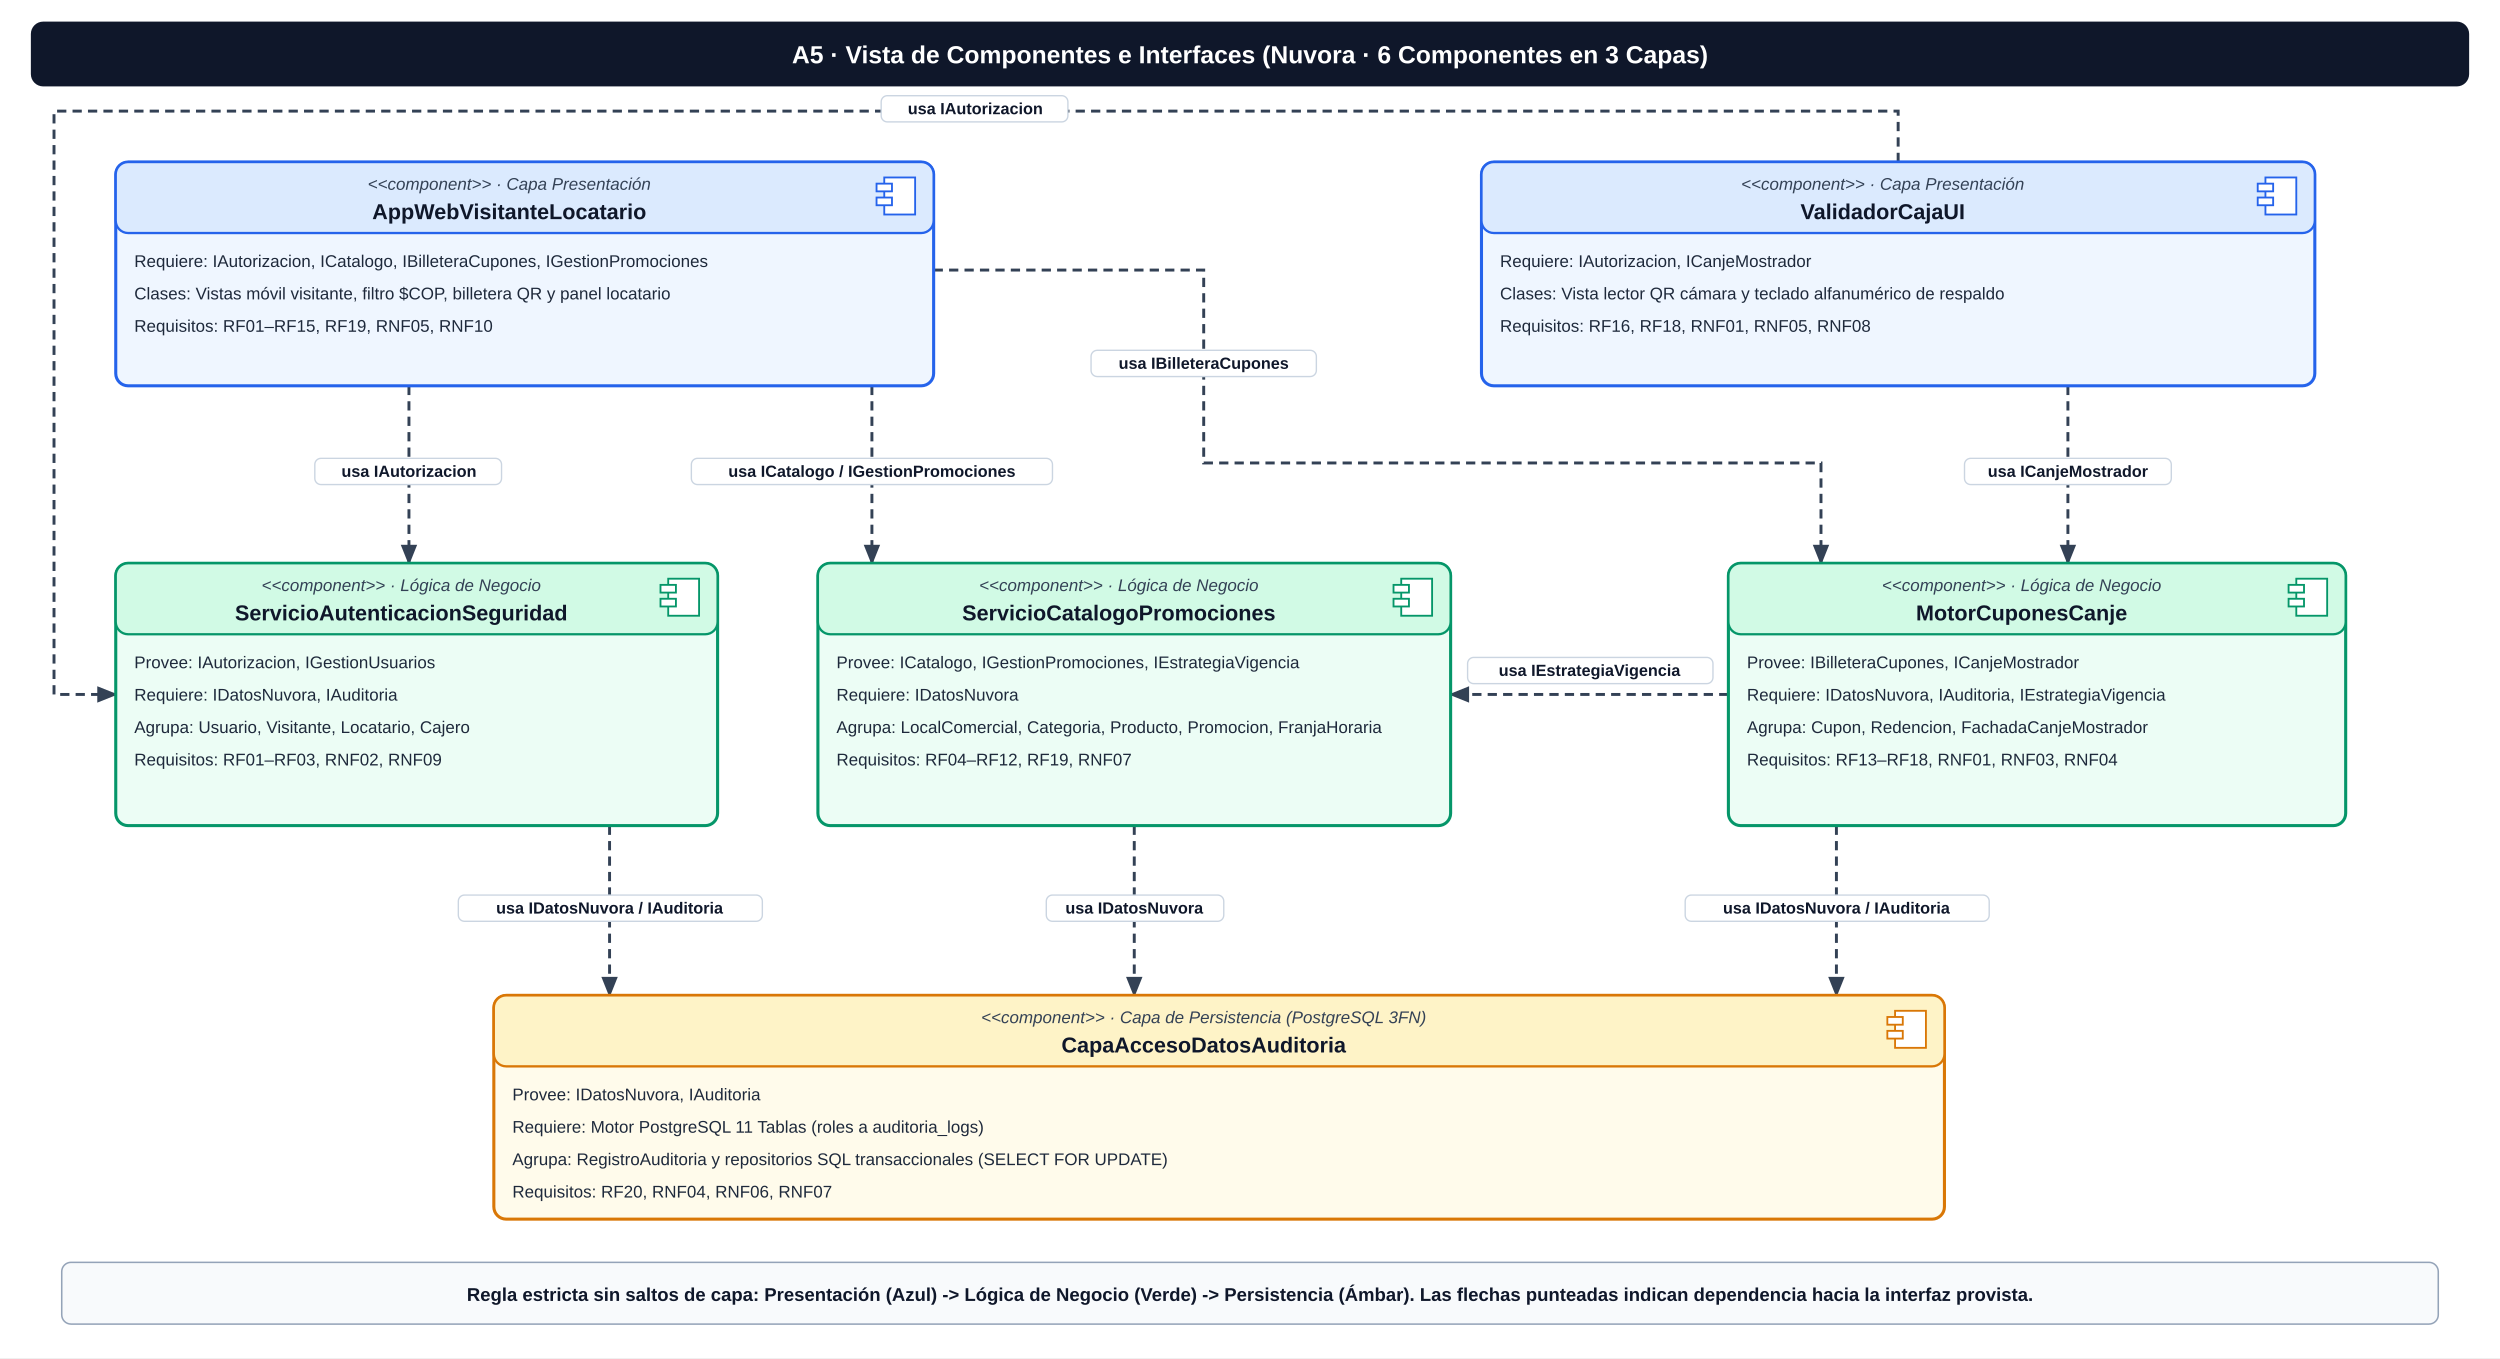
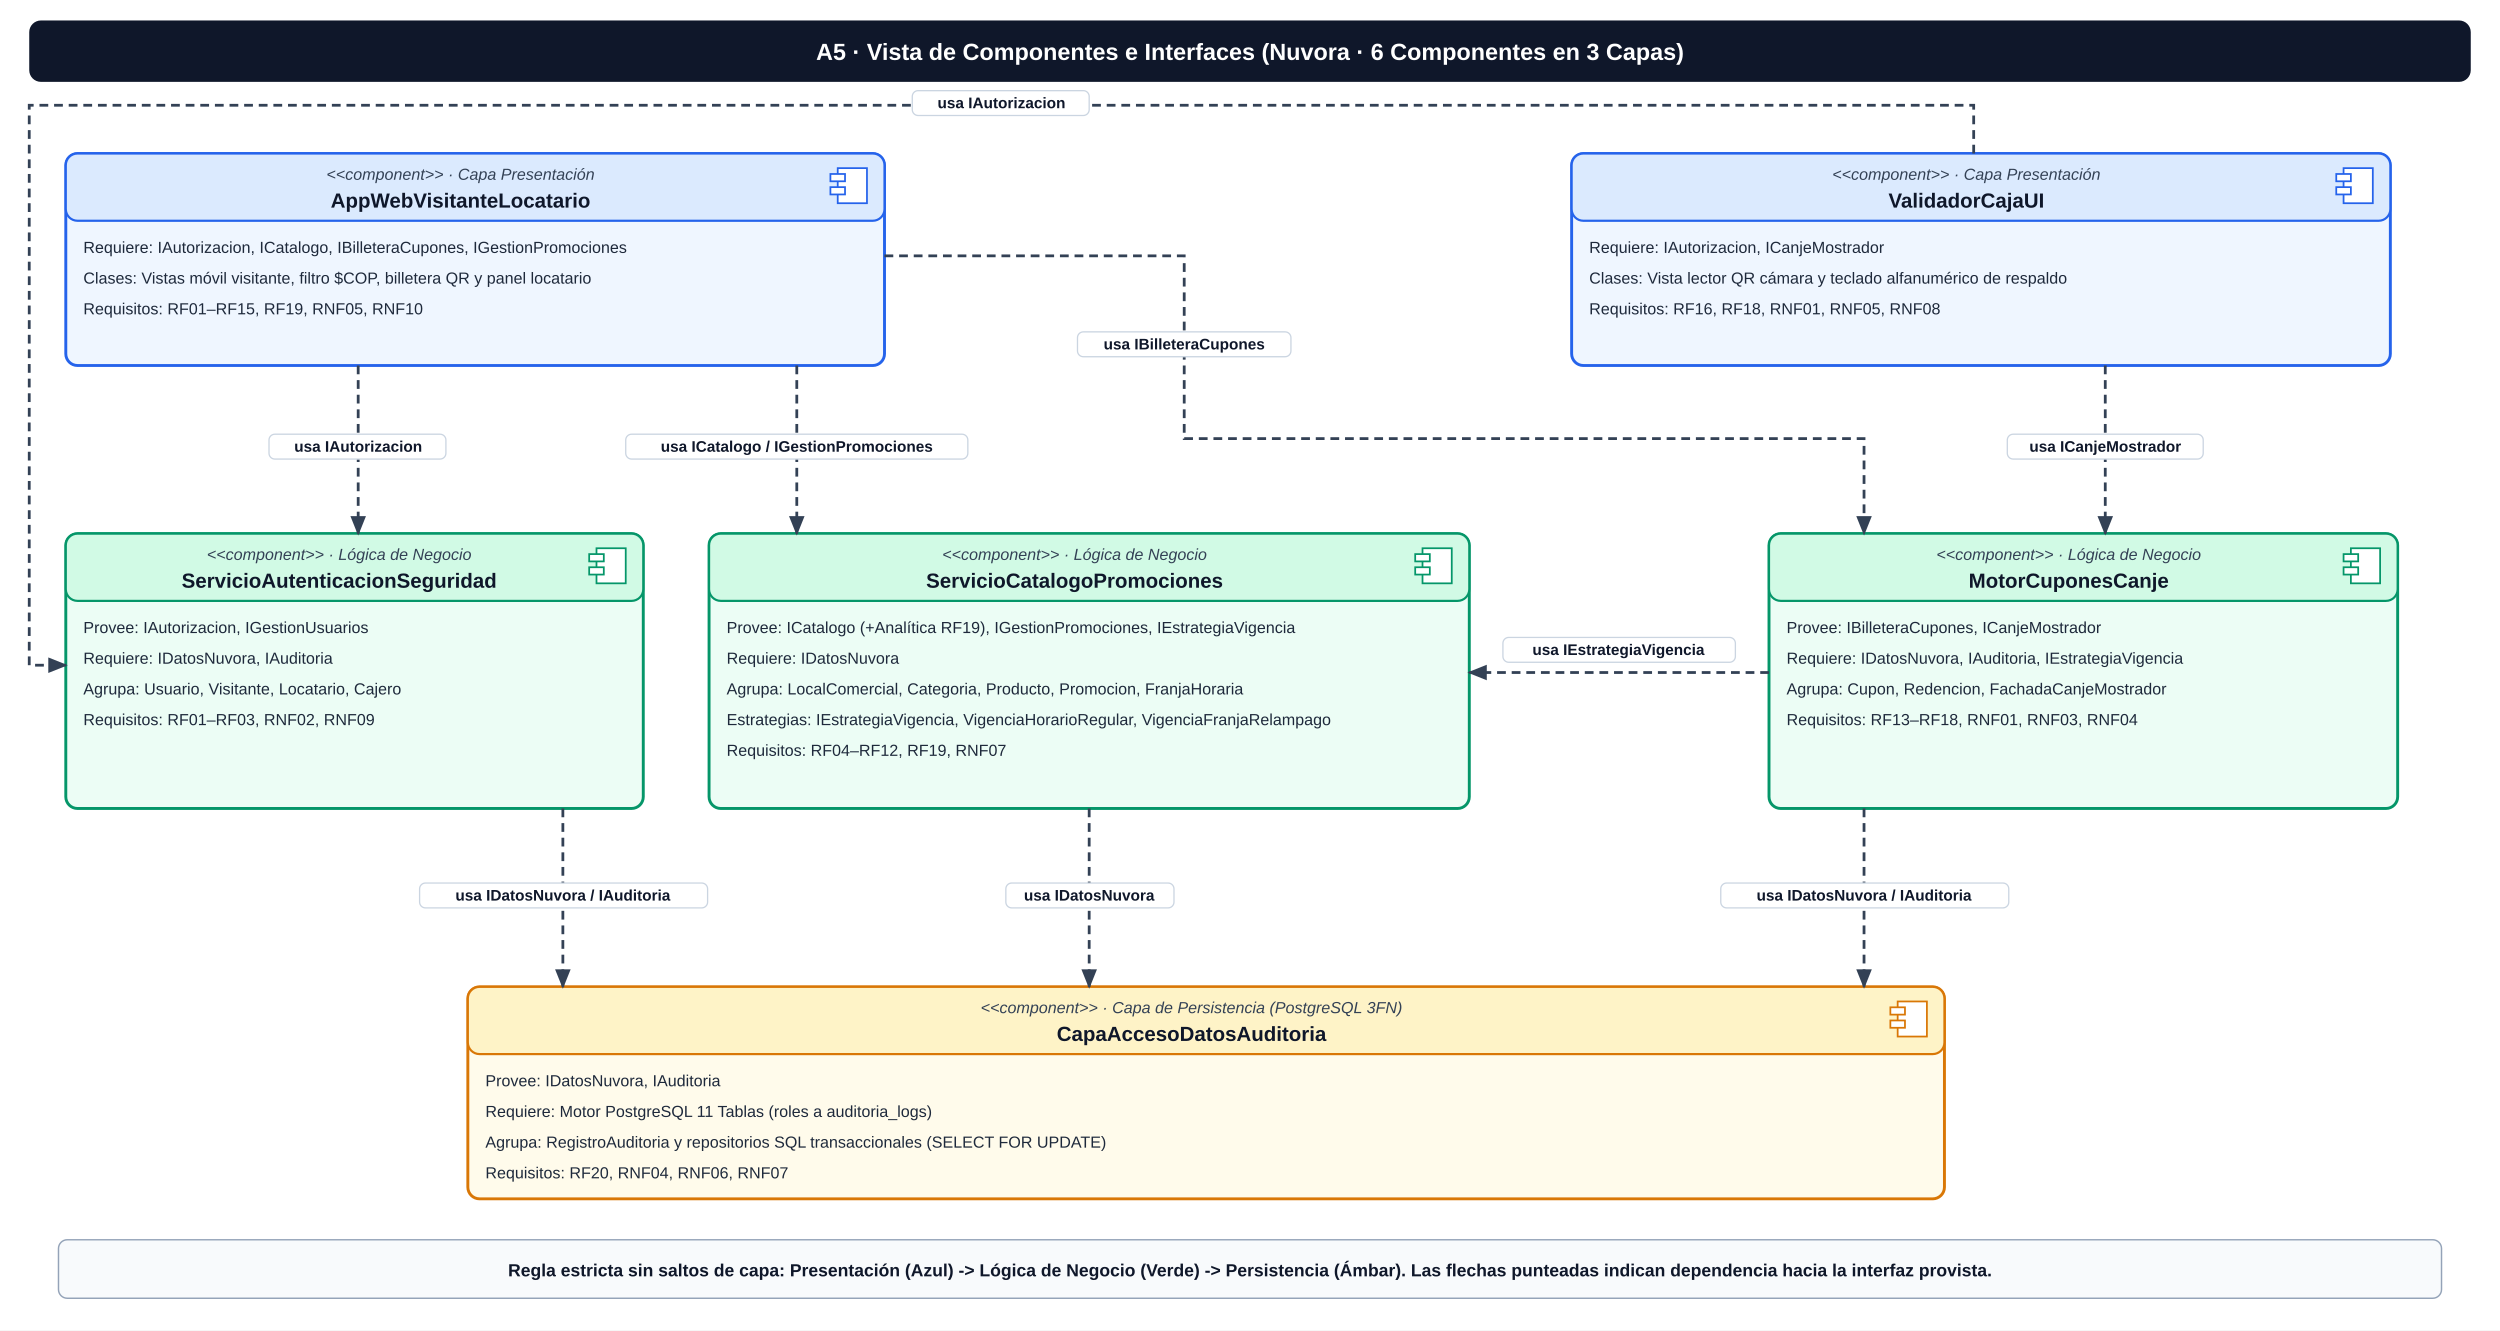
- <svg xmlns="http://www.w3.org/2000/svg" width="1620" height="880" viewBox="0 0 1620 880">
+ <svg xmlns="http://www.w3.org/2000/svg" width="1710" height="910" viewBox="0 0 1710 910">
  <defs>
    <marker id="arr_dep" viewBox="0 0 10 10" refX="9" refY="5" markerWidth="7" markerHeight="7" orient="auto">
      <path d="M 0 1 L 10 5 L 0 9 z" fill="#334155" />
    </marker>
  </defs>
-   <rect width="1620" height="880" fill="#FFFFFF" />
-   <rect x="20" y="14" width="1580" height="42" rx="8" fill="#0F172A" />
-   <text x="810" y="41" text-anchor="middle" font-family="Segoe UI, Arial, sans-serif" font-size="16" font-weight="700" fill="#FFFFFF">A5 · Vista de Componentes e Interfaces (Nuvora · 6 Componentes en 3 Capas)</text>
-   <path d="M 265 250 L 265 365" fill="none" stroke="#334155" stroke-width="1.9" stroke-dasharray="6,4" marker-end="url(#arr_dep)" />
-   <rect x="204" y="297" width="121" height="17" rx="4" fill="#FFFFFF" stroke="#CBD5E1" stroke-width="0.9" />
-   <text x="265" y="309" text-anchor="middle" font-family="Segoe UI, Arial, sans-serif" font-size="10.5" font-weight="600" fill="#0F172A">usa IAutorizacion</text>
-   <path d="M 565 250 L 565 365" fill="none" stroke="#334155" stroke-width="1.9" stroke-dasharray="6,4" marker-end="url(#arr_dep)" />
-   <rect x="448" y="297" width="234" height="17" rx="4" fill="#FFFFFF" stroke="#CBD5E1" stroke-width="0.9" />
-   <text x="565" y="309" text-anchor="middle" font-family="Segoe UI, Arial, sans-serif" font-size="10.5" font-weight="600" fill="#0F172A">usa ICatalogo / IGestionPromociones</text>
-   <path d="M 605 175 L 780 175 L 780 300 L 1180 300 L 1180 365" fill="none" stroke="#334155" stroke-width="1.9" stroke-dasharray="6,4" marker-end="url(#arr_dep)" />
-   <rect x="707" y="227" width="146" height="17" rx="4" fill="#FFFFFF" stroke="#CBD5E1" stroke-width="0.9" />
-   <text x="780" y="239" text-anchor="middle" font-family="Segoe UI, Arial, sans-serif" font-size="10.5" font-weight="600" fill="#0F172A">usa IBilleteraCupones</text>
-   <path d="M 1230 105 L 1230 72 L 35 72 L 35 450 L 75 450" fill="none" stroke="#334155" stroke-width="1.9" stroke-dasharray="6,4" marker-end="url(#arr_dep)" />
-   <rect x="571" y="62" width="121" height="17" rx="4" fill="#FFFFFF" stroke="#CBD5E1" stroke-width="0.9" />
-   <text x="632" y="74" text-anchor="middle" font-family="Segoe UI, Arial, sans-serif" font-size="10.5" font-weight="600" fill="#0F172A">usa IAutorizacion</text>
-   <path d="M 1340 250 L 1340 365" fill="none" stroke="#334155" stroke-width="1.9" stroke-dasharray="6,4" marker-end="url(#arr_dep)" />
-   <rect x="1273" y="297" width="134" height="17" rx="4" fill="#FFFFFF" stroke="#CBD5E1" stroke-width="0.9" />
-   <text x="1340" y="309" text-anchor="middle" font-family="Segoe UI, Arial, sans-serif" font-size="10.5" font-weight="600" fill="#0F172A">usa ICanjeMostrador</text>
-   <path d="M 1120 450 L 940 450" fill="none" stroke="#334155" stroke-width="1.9" stroke-dasharray="6,4" marker-end="url(#arr_dep)" />
-   <rect x="951" y="426" width="159" height="17" rx="4" fill="#FFFFFF" stroke="#CBD5E1" stroke-width="0.9" />
-   <text x="1030" y="438" text-anchor="middle" font-family="Segoe UI, Arial, sans-serif" font-size="10.5" font-weight="600" fill="#0F172A">usa IEstrategiaVigencia</text>
-   <path d="M 395 535 L 395 645" fill="none" stroke="#334155" stroke-width="1.9" stroke-dasharray="6,4" marker-end="url(#arr_dep)" />
-   <rect x="297" y="580" width="197" height="17" rx="4" fill="#FFFFFF" stroke="#CBD5E1" stroke-width="0.9" />
-   <text x="395" y="592" text-anchor="middle" font-family="Segoe UI, Arial, sans-serif" font-size="10.5" font-weight="600" fill="#0F172A">usa IDatosNuvora / IAuditoria</text>
-   <path d="M 735 535 L 735 645" fill="none" stroke="#334155" stroke-width="1.9" stroke-dasharray="6,4" marker-end="url(#arr_dep)" />
-   <rect x="678" y="580" width="115" height="17" rx="4" fill="#FFFFFF" stroke="#CBD5E1" stroke-width="0.9" />
-   <text x="735" y="592" text-anchor="middle" font-family="Segoe UI, Arial, sans-serif" font-size="10.5" font-weight="600" fill="#0F172A">usa IDatosNuvora</text>
-   <path d="M 1190 535 L 1190 645" fill="none" stroke="#334155" stroke-width="1.9" stroke-dasharray="6,4" marker-end="url(#arr_dep)" />
-   <rect x="1092" y="580" width="197" height="17" rx="4" fill="#FFFFFF" stroke="#CBD5E1" stroke-width="0.9" />
-   <text x="1190" y="592" text-anchor="middle" font-family="Segoe UI, Arial, sans-serif" font-size="10.5" font-weight="600" fill="#0F172A">usa IDatosNuvora / IAuditoria</text>
-   <rect x="75" y="105" width="530" height="145" rx="8" fill="#EFF6FF" stroke="#2563EB" stroke-width="2" />
-   <rect x="75" y="105" width="530" height="46" rx="8" fill="#DBEAFE" stroke="#2563EB" stroke-width="1.5" />
+   <rect width="1710" height="910" fill="#FFFFFF" />
+   <rect x="20" y="14" width="1670" height="42" rx="8" fill="#0F172A" />
+   <text x="855" y="41" text-anchor="middle" font-family="Segoe UI, Arial, sans-serif" font-size="16" font-weight="700" fill="#FFFFFF">A5 · Vista de Componentes e Interfaces (Nuvora · 6 Componentes en 3 Capas)</text>
+   <rect x="45" y="105" width="560" height="145" rx="8" fill="#EFF6FF" stroke="#2563EB" stroke-width="2" />
+   <rect x="45" y="105" width="560" height="46" rx="8" fill="#DBEAFE" stroke="#2563EB" stroke-width="1.5" />
  <rect x="573" y="115" width="20" height="24" fill="#FFFFFF" stroke="#2563EB" stroke-width="1.2" />
  <rect x="568" y="119" width="10" height="5" fill="#FFFFFF" stroke="#2563EB" stroke-width="1.2" />
  <rect x="568" y="128" width="10" height="5" fill="#FFFFFF" stroke="#2563EB" stroke-width="1.2" />
-   <text x="330" y="123" text-anchor="middle" font-family="Segoe UI, Arial, sans-serif" font-size="11" font-style="italic" fill="#334155">&lt;&lt;component&gt;&gt; · Capa Presentación</text>
-   <text x="330" y="142" text-anchor="middle" font-family="Segoe UI, Arial, sans-serif" font-size="14" font-weight="700" fill="#0F172A">AppWebVisitanteLocatario</text>
-   <text x="87" y="173" font-family="Segoe UI, Arial, sans-serif" font-size="11" fill="#1E293B">Requiere: IAutorizacion, ICatalogo, IBilleteraCupones, IGestionPromociones</text>
-   <text x="87" y="194" font-family="Segoe UI, Arial, sans-serif" font-size="11" fill="#1E293B">Clases: Vistas móvil visitante, filtro $COP, billetera QR y panel locatario</text>
-   <text x="87" y="215" font-family="Segoe UI, Arial, sans-serif" font-size="11" fill="#1E293B">Requisitos: RF01–RF15, RF19, RNF05, RNF10</text>
-   <rect x="960" y="105" width="540" height="145" rx="8" fill="#EFF6FF" stroke="#2563EB" stroke-width="2" />
-   <rect x="960" y="105" width="540" height="46" rx="8" fill="#DBEAFE" stroke="#2563EB" stroke-width="1.5" />
-   <rect x="1468" y="115" width="20" height="24" fill="#FFFFFF" stroke="#2563EB" stroke-width="1.2" />
-   <rect x="1463" y="119" width="10" height="5" fill="#FFFFFF" stroke="#2563EB" stroke-width="1.2" />
-   <rect x="1463" y="128" width="10" height="5" fill="#FFFFFF" stroke="#2563EB" stroke-width="1.2" />
-   <text x="1220" y="123" text-anchor="middle" font-family="Segoe UI, Arial, sans-serif" font-size="11" font-style="italic" fill="#334155">&lt;&lt;component&gt;&gt; · Capa Presentación</text>
-   <text x="1220" y="142" text-anchor="middle" font-family="Segoe UI, Arial, sans-serif" font-size="14" font-weight="700" fill="#0F172A">ValidadorCajaUI</text>
-   <text x="972" y="173" font-family="Segoe UI, Arial, sans-serif" font-size="11" fill="#1E293B">Requiere: IAutorizacion, ICanjeMostrador</text>
-   <text x="972" y="194" font-family="Segoe UI, Arial, sans-serif" font-size="11" fill="#1E293B">Clases: Vista lector QR cámara y teclado alfanumérico de respaldo</text>
-   <text x="972" y="215" font-family="Segoe UI, Arial, sans-serif" font-size="11" fill="#1E293B">Requisitos: RF16, RF18, RNF01, RNF05, RNF08</text>
-   <rect x="75" y="365" width="390" height="170" rx="8" fill="#ECFDF5" stroke="#059669" stroke-width="2" />
-   <rect x="75" y="365" width="390" height="46" rx="8" fill="#D1FAE5" stroke="#059669" stroke-width="1.5" />
-   <rect x="433" y="375" width="20" height="24" fill="#FFFFFF" stroke="#059669" stroke-width="1.2" />
-   <rect x="428" y="379" width="10" height="5" fill="#FFFFFF" stroke="#059669" stroke-width="1.2" />
-   <rect x="428" y="388" width="10" height="5" fill="#FFFFFF" stroke="#059669" stroke-width="1.2" />
-   <text x="260" y="383" text-anchor="middle" font-family="Segoe UI, Arial, sans-serif" font-size="11" font-style="italic" fill="#334155">&lt;&lt;component&gt;&gt; · Lógica de Negocio</text>
-   <text x="260" y="402" text-anchor="middle" font-family="Segoe UI, Arial, sans-serif" font-size="14" font-weight="700" fill="#0F172A">ServicioAutenticacionSeguridad</text>
-   <text x="87" y="433" font-family="Segoe UI, Arial, sans-serif" font-size="11" fill="#1E293B">Provee: IAutorizacion, IGestionUsuarios</text>
-   <text x="87" y="454" font-family="Segoe UI, Arial, sans-serif" font-size="11" fill="#1E293B">Requiere: IDatosNuvora, IAuditoria</text>
-   <text x="87" y="475" font-family="Segoe UI, Arial, sans-serif" font-size="11" fill="#1E293B">Agrupa: Usuario, Visitante, Locatario, Cajero</text>
-   <text x="87" y="496" font-family="Segoe UI, Arial, sans-serif" font-size="11" fill="#1E293B">Requisitos: RF01–RF03, RNF02, RNF09</text>
-   <rect x="530" y="365" width="410" height="170" rx="8" fill="#ECFDF5" stroke="#059669" stroke-width="2" />
-   <rect x="530" y="365" width="410" height="46" rx="8" fill="#D1FAE5" stroke="#059669" stroke-width="1.5" />
-   <rect x="908" y="375" width="20" height="24" fill="#FFFFFF" stroke="#059669" stroke-width="1.2" />
-   <rect x="903" y="379" width="10" height="5" fill="#FFFFFF" stroke="#059669" stroke-width="1.2" />
-   <rect x="903" y="388" width="10" height="5" fill="#FFFFFF" stroke="#059669" stroke-width="1.2" />
-   <text x="725" y="383" text-anchor="middle" font-family="Segoe UI, Arial, sans-serif" font-size="11" font-style="italic" fill="#334155">&lt;&lt;component&gt;&gt; · Lógica de Negocio</text>
-   <text x="725" y="402" text-anchor="middle" font-family="Segoe UI, Arial, sans-serif" font-size="14" font-weight="700" fill="#0F172A">ServicioCatalogoPromociones</text>
-   <text x="542" y="433" font-family="Segoe UI, Arial, sans-serif" font-size="11" fill="#1E293B">Provee: ICatalogo, IGestionPromociones, IEstrategiaVigencia</text>
-   <text x="542" y="454" font-family="Segoe UI, Arial, sans-serif" font-size="11" fill="#1E293B">Requiere: IDatosNuvora</text>
-   <text x="542" y="475" font-family="Segoe UI, Arial, sans-serif" font-size="11" fill="#1E293B">Agrupa: LocalComercial, Categoria, Producto, Promocion, FranjaHoraria</text>
-   <text x="542" y="496" font-family="Segoe UI, Arial, sans-serif" font-size="11" fill="#1E293B">Requisitos: RF04–RF12, RF19, RNF07</text>
-   <rect x="1120" y="365" width="400" height="170" rx="8" fill="#ECFDF5" stroke="#059669" stroke-width="2" />
-   <rect x="1120" y="365" width="400" height="46" rx="8" fill="#D1FAE5" stroke="#059669" stroke-width="1.5" />
-   <rect x="1488" y="375" width="20" height="24" fill="#FFFFFF" stroke="#059669" stroke-width="1.2" />
-   <rect x="1483" y="379" width="10" height="5" fill="#FFFFFF" stroke="#059669" stroke-width="1.2" />
-   <rect x="1483" y="388" width="10" height="5" fill="#FFFFFF" stroke="#059669" stroke-width="1.2" />
-   <text x="1310" y="383" text-anchor="middle" font-family="Segoe UI, Arial, sans-serif" font-size="11" font-style="italic" fill="#334155">&lt;&lt;component&gt;&gt; · Lógica de Negocio</text>
-   <text x="1310" y="402" text-anchor="middle" font-family="Segoe UI, Arial, sans-serif" font-size="14" font-weight="700" fill="#0F172A">MotorCuponesCanje</text>
-   <text x="1132" y="433" font-family="Segoe UI, Arial, sans-serif" font-size="11" fill="#1E293B">Provee: IBilleteraCupones, ICanjeMostrador</text>
-   <text x="1132" y="454" font-family="Segoe UI, Arial, sans-serif" font-size="11" fill="#1E293B">Requiere: IDatosNuvora, IAuditoria, IEstrategiaVigencia</text>
-   <text x="1132" y="475" font-family="Segoe UI, Arial, sans-serif" font-size="11" fill="#1E293B">Agrupa: Cupon, Redencion, FachadaCanjeMostrador</text>
-   <text x="1132" y="496" font-family="Segoe UI, Arial, sans-serif" font-size="11" fill="#1E293B">Requisitos: RF13–RF18, RNF01, RNF03, RNF04</text>
-   <rect x="320" y="645" width="940" height="145" rx="8" fill="#FFFBEB" stroke="#D97706" stroke-width="2" />
-   <rect x="320" y="645" width="940" height="46" rx="8" fill="#FEF3C7" stroke="#D97706" stroke-width="1.5" />
-   <rect x="1228" y="655" width="20" height="24" fill="#FFFFFF" stroke="#D97706" stroke-width="1.2" />
-   <rect x="1223" y="659" width="10" height="5" fill="#FFFFFF" stroke="#D97706" stroke-width="1.2" />
-   <rect x="1223" y="668" width="10" height="5" fill="#FFFFFF" stroke="#D97706" stroke-width="1.2" />
-   <text x="780" y="663" text-anchor="middle" font-family="Segoe UI, Arial, sans-serif" font-size="11" font-style="italic" fill="#334155">&lt;&lt;component&gt;&gt; · Capa de Persistencia (PostgreSQL 3FN)</text>
-   <text x="780" y="682" text-anchor="middle" font-family="Segoe UI, Arial, sans-serif" font-size="14" font-weight="700" fill="#0F172A">CapaAccesoDatosAuditoria</text>
-   <text x="332" y="713" font-family="Segoe UI, Arial, sans-serif" font-size="11" fill="#1E293B">Provee: IDatosNuvora, IAuditoria</text>
-   <text x="332" y="734" font-family="Segoe UI, Arial, sans-serif" font-size="11" fill="#1E293B">Requiere: Motor PostgreSQL 11 Tablas (roles a auditoria_logs)</text>
-   <text x="332" y="755" font-family="Segoe UI, Arial, sans-serif" font-size="11" fill="#1E293B">Agrupa: RegistroAuditoria y repositorios SQL transaccionales (SELECT FOR UPDATE)</text>
-   <text x="332" y="776" font-family="Segoe UI, Arial, sans-serif" font-size="11" fill="#1E293B">Requisitos: RF20, RNF04, RNF06, RNF07</text>
-   <rect x="40" y="818" width="1540" height="40" rx="6" fill="#F8FAFC" stroke="#94A3B8" />
-   <text x="810" y="843" text-anchor="middle" font-family="Segoe UI, Arial, sans-serif" font-size="12" font-weight="600" fill="#0F172A">Regla estricta sin saltos de capa: Presentación (Azul) -&gt; Lógica de Negocio (Verde) -&gt; Persistencia (Ámbar). Las flechas punteadas indican dependencia hacia la interfaz provista.</text>
+   <text x="315" y="123" text-anchor="middle" font-family="Segoe UI, Arial, sans-serif" font-size="11" font-style="italic" fill="#334155">&lt;&lt;component&gt;&gt; · Capa Presentación</text>
+   <text x="315" y="142" text-anchor="middle" font-family="Segoe UI, Arial, sans-serif" font-size="14" font-weight="700" fill="#0F172A">AppWebVisitanteLocatario</text>
+   <text x="57" y="173" font-family="Segoe UI, Arial, sans-serif" font-size="11" fill="#1E293B">Requiere: IAutorizacion, ICatalogo, IBilleteraCupones, IGestionPromociones</text>
+   <text x="57" y="194" font-family="Segoe UI, Arial, sans-serif" font-size="11" fill="#1E293B">Clases: Vistas móvil visitante, filtro $COP, billetera QR y panel locatario</text>
+   <text x="57" y="215" font-family="Segoe UI, Arial, sans-serif" font-size="11" fill="#1E293B">Requisitos: RF01–RF15, RF19, RNF05, RNF10</text>
+   <rect x="1075" y="105" width="560" height="145" rx="8" fill="#EFF6FF" stroke="#2563EB" stroke-width="2" />
+   <rect x="1075" y="105" width="560" height="46" rx="8" fill="#DBEAFE" stroke="#2563EB" stroke-width="1.5" />
+   <rect x="1603" y="115" width="20" height="24" fill="#FFFFFF" stroke="#2563EB" stroke-width="1.2" />
+   <rect x="1598" y="119" width="10" height="5" fill="#FFFFFF" stroke="#2563EB" stroke-width="1.2" />
+   <rect x="1598" y="128" width="10" height="5" fill="#FFFFFF" stroke="#2563EB" stroke-width="1.2" />
+   <text x="1345" y="123" text-anchor="middle" font-family="Segoe UI, Arial, sans-serif" font-size="11" font-style="italic" fill="#334155">&lt;&lt;component&gt;&gt; · Capa Presentación</text>
+   <text x="1345" y="142" text-anchor="middle" font-family="Segoe UI, Arial, sans-serif" font-size="14" font-weight="700" fill="#0F172A">ValidadorCajaUI</text>
+   <text x="1087" y="173" font-family="Segoe UI, Arial, sans-serif" font-size="11" fill="#1E293B">Requiere: IAutorizacion, ICanjeMostrador</text>
+   <text x="1087" y="194" font-family="Segoe UI, Arial, sans-serif" font-size="11" fill="#1E293B">Clases: Vista lector QR cámara y teclado alfanumérico de respaldo</text>
+   <text x="1087" y="215" font-family="Segoe UI, Arial, sans-serif" font-size="11" fill="#1E293B">Requisitos: RF16, RF18, RNF01, RNF05, RNF08</text>
+   <rect x="45" y="365" width="395" height="188" rx="8" fill="#ECFDF5" stroke="#059669" stroke-width="2" />
+   <rect x="45" y="365" width="395" height="46" rx="8" fill="#D1FAE5" stroke="#059669" stroke-width="1.5" />
+   <rect x="408" y="375" width="20" height="24" fill="#FFFFFF" stroke="#059669" stroke-width="1.2" />
+   <rect x="403" y="379" width="10" height="5" fill="#FFFFFF" stroke="#059669" stroke-width="1.2" />
+   <rect x="403" y="388" width="10" height="5" fill="#FFFFFF" stroke="#059669" stroke-width="1.2" />
+   <text x="232" y="383" text-anchor="middle" font-family="Segoe UI, Arial, sans-serif" font-size="11" font-style="italic" fill="#334155">&lt;&lt;component&gt;&gt; · Lógica de Negocio</text>
+   <text x="232" y="402" text-anchor="middle" font-family="Segoe UI, Arial, sans-serif" font-size="14" font-weight="700" fill="#0F172A">ServicioAutenticacionSeguridad</text>
+   <text x="57" y="433" font-family="Segoe UI, Arial, sans-serif" font-size="11" fill="#1E293B">Provee: IAutorizacion, IGestionUsuarios</text>
+   <text x="57" y="454" font-family="Segoe UI, Arial, sans-serif" font-size="11" fill="#1E293B">Requiere: IDatosNuvora, IAuditoria</text>
+   <text x="57" y="475" font-family="Segoe UI, Arial, sans-serif" font-size="11" fill="#1E293B">Agrupa: Usuario, Visitante, Locatario, Cajero</text>
+   <text x="57" y="496" font-family="Segoe UI, Arial, sans-serif" font-size="11" fill="#1E293B">Requisitos: RF01–RF03, RNF02, RNF09</text>
+   <rect x="485" y="365" width="520" height="188" rx="8" fill="#ECFDF5" stroke="#059669" stroke-width="2" />
+   <rect x="485" y="365" width="520" height="46" rx="8" fill="#D1FAE5" stroke="#059669" stroke-width="1.5" />
+   <rect x="973" y="375" width="20" height="24" fill="#FFFFFF" stroke="#059669" stroke-width="1.2" />
+   <rect x="968" y="379" width="10" height="5" fill="#FFFFFF" stroke="#059669" stroke-width="1.2" />
+   <rect x="968" y="388" width="10" height="5" fill="#FFFFFF" stroke="#059669" stroke-width="1.2" />
+   <text x="735" y="383" text-anchor="middle" font-family="Segoe UI, Arial, sans-serif" font-size="11" font-style="italic" fill="#334155">&lt;&lt;component&gt;&gt; · Lógica de Negocio</text>
+   <text x="735" y="402" text-anchor="middle" font-family="Segoe UI, Arial, sans-serif" font-size="14" font-weight="700" fill="#0F172A">ServicioCatalogoPromociones</text>
+   <text x="497" y="433" font-family="Segoe UI, Arial, sans-serif" font-size="11" fill="#1E293B">Provee: ICatalogo (+Analítica RF19), IGestionPromociones, IEstrategiaVigencia</text>
+   <text x="497" y="454" font-family="Segoe UI, Arial, sans-serif" font-size="11" fill="#1E293B">Requiere: IDatosNuvora</text>
+   <text x="497" y="475" font-family="Segoe UI, Arial, sans-serif" font-size="11" fill="#1E293B">Agrupa: LocalComercial, Categoria, Producto, Promocion, FranjaHoraria</text>
+   <text x="497" y="496" font-family="Segoe UI, Arial, sans-serif" font-size="11" fill="#1E293B">Estrategias: IEstrategiaVigencia, VigenciaHorarioRegular, VigenciaFranjaRelampago</text>
+   <text x="497" y="517" font-family="Segoe UI, Arial, sans-serif" font-size="11" fill="#1E293B">Requisitos: RF04–RF12, RF19, RNF07</text>
+   <rect x="1210" y="365" width="430" height="188" rx="8" fill="#ECFDF5" stroke="#059669" stroke-width="2" />
+   <rect x="1210" y="365" width="430" height="46" rx="8" fill="#D1FAE5" stroke="#059669" stroke-width="1.5" />
+   <rect x="1608" y="375" width="20" height="24" fill="#FFFFFF" stroke="#059669" stroke-width="1.2" />
+   <rect x="1603" y="379" width="10" height="5" fill="#FFFFFF" stroke="#059669" stroke-width="1.2" />
+   <rect x="1603" y="388" width="10" height="5" fill="#FFFFFF" stroke="#059669" stroke-width="1.2" />
+   <text x="1415" y="383" text-anchor="middle" font-family="Segoe UI, Arial, sans-serif" font-size="11" font-style="italic" fill="#334155">&lt;&lt;component&gt;&gt; · Lógica de Negocio</text>
+   <text x="1415" y="402" text-anchor="middle" font-family="Segoe UI, Arial, sans-serif" font-size="14" font-weight="700" fill="#0F172A">MotorCuponesCanje</text>
+   <text x="1222" y="433" font-family="Segoe UI, Arial, sans-serif" font-size="11" fill="#1E293B">Provee: IBilleteraCupones, ICanjeMostrador</text>
+   <text x="1222" y="454" font-family="Segoe UI, Arial, sans-serif" font-size="11" fill="#1E293B">Requiere: IDatosNuvora, IAuditoria, IEstrategiaVigencia</text>
+   <text x="1222" y="475" font-family="Segoe UI, Arial, sans-serif" font-size="11" fill="#1E293B">Agrupa: Cupon, Redencion, FachadaCanjeMostrador</text>
+   <text x="1222" y="496" font-family="Segoe UI, Arial, sans-serif" font-size="11" fill="#1E293B">Requisitos: RF13–RF18, RNF01, RNF03, RNF04</text>
+   <rect x="320" y="675" width="1010" height="145" rx="8" fill="#FFFBEB" stroke="#D97706" stroke-width="2" />
+   <rect x="320" y="675" width="1010" height="46" rx="8" fill="#FEF3C7" stroke="#D97706" stroke-width="1.5" />
+   <rect x="1298" y="685" width="20" height="24" fill="#FFFFFF" stroke="#D97706" stroke-width="1.2" />
+   <rect x="1293" y="689" width="10" height="5" fill="#FFFFFF" stroke="#D97706" stroke-width="1.2" />
+   <rect x="1293" y="698" width="10" height="5" fill="#FFFFFF" stroke="#D97706" stroke-width="1.2" />
+   <text x="815" y="693" text-anchor="middle" font-family="Segoe UI, Arial, sans-serif" font-size="11" font-style="italic" fill="#334155">&lt;&lt;component&gt;&gt; · Capa de Persistencia (PostgreSQL 3FN)</text>
+   <text x="815" y="712" text-anchor="middle" font-family="Segoe UI, Arial, sans-serif" font-size="14" font-weight="700" fill="#0F172A">CapaAccesoDatosAuditoria</text>
+   <text x="332" y="743" font-family="Segoe UI, Arial, sans-serif" font-size="11" fill="#1E293B">Provee: IDatosNuvora, IAuditoria</text>
+   <text x="332" y="764" font-family="Segoe UI, Arial, sans-serif" font-size="11" fill="#1E293B">Requiere: Motor PostgreSQL 11 Tablas (roles a auditoria_logs)</text>
+   <text x="332" y="785" font-family="Segoe UI, Arial, sans-serif" font-size="11" fill="#1E293B">Agrupa: RegistroAuditoria y repositorios SQL transaccionales (SELECT FOR UPDATE)</text>
+   <text x="332" y="806" font-family="Segoe UI, Arial, sans-serif" font-size="11" fill="#1E293B">Requisitos: RF20, RNF04, RNF06, RNF07</text>
+   <path d="M 245 250 L 245 365" fill="none" stroke="#334155" stroke-width="1.9" stroke-dasharray="6,4" marker-end="url(#arr_dep)" />
+   <path d="M 545 250 L 545 365" fill="none" stroke="#334155" stroke-width="1.9" stroke-dasharray="6,4" marker-end="url(#arr_dep)" />
+   <path d="M 605 175 L 810 175 L 810 300 L 1275 300 L 1275 365" fill="none" stroke="#334155" stroke-width="1.9" stroke-dasharray="6,4" marker-end="url(#arr_dep)" />
+   <path d="M 1350 105 L 1350 72 L 20 72 L 20 455 L 45 455" fill="none" stroke="#334155" stroke-width="1.9" stroke-dasharray="6,4" marker-end="url(#arr_dep)" />
+   <path d="M 1440 250 L 1440 365" fill="none" stroke="#334155" stroke-width="1.9" stroke-dasharray="6,4" marker-end="url(#arr_dep)" />
+   <path d="M 1210 460 L 1005 460" fill="none" stroke="#334155" stroke-width="1.9" stroke-dasharray="6,4" marker-end="url(#arr_dep)" />
+   <path d="M 385 553 L 385 675" fill="none" stroke="#334155" stroke-width="1.9" stroke-dasharray="6,4" marker-end="url(#arr_dep)" />
+   <path d="M 745 553 L 745 675" fill="none" stroke="#334155" stroke-width="1.9" stroke-dasharray="6,4" marker-end="url(#arr_dep)" />
+   <path d="M 1275 553 L 1275 675" fill="none" stroke="#334155" stroke-width="1.9" stroke-dasharray="6,4" marker-end="url(#arr_dep)" />
+   <rect x="184" y="297" width="121" height="17" rx="4" fill="#FFFFFF" stroke="#CBD5E1" stroke-width="0.9" />
+   <text x="245" y="309" text-anchor="middle" font-family="Segoe UI, Arial, sans-serif" font-size="10.5" font-weight="600" fill="#0F172A">usa IAutorizacion</text>
+   <rect x="428" y="297" width="234" height="17" rx="4" fill="#FFFFFF" stroke="#CBD5E1" stroke-width="0.9" />
+   <text x="545" y="309" text-anchor="middle" font-family="Segoe UI, Arial, sans-serif" font-size="10.5" font-weight="600" fill="#0F172A">usa ICatalogo / IGestionPromociones</text>
+   <rect x="737" y="227" width="146" height="17" rx="4" fill="#FFFFFF" stroke="#CBD5E1" stroke-width="0.9" />
+   <text x="810" y="239" text-anchor="middle" font-family="Segoe UI, Arial, sans-serif" font-size="10.5" font-weight="600" fill="#0F172A">usa IBilleteraCupones</text>
+   <rect x="624" y="62" width="121" height="17" rx="4" fill="#FFFFFF" stroke="#CBD5E1" stroke-width="0.9" />
+   <text x="685" y="74" text-anchor="middle" font-family="Segoe UI, Arial, sans-serif" font-size="10.5" font-weight="600" fill="#0F172A">usa IAutorizacion</text>
+   <rect x="1373" y="297" width="134" height="17" rx="4" fill="#FFFFFF" stroke="#CBD5E1" stroke-width="0.9" />
+   <text x="1440" y="309" text-anchor="middle" font-family="Segoe UI, Arial, sans-serif" font-size="10.5" font-weight="600" fill="#0F172A">usa ICanjeMostrador</text>
+   <rect x="1028" y="436" width="159" height="17" rx="4" fill="#FFFFFF" stroke="#CBD5E1" stroke-width="0.9" />
+   <text x="1107" y="448" text-anchor="middle" font-family="Segoe UI, Arial, sans-serif" font-size="10.5" font-weight="600" fill="#0F172A">usa IEstrategiaVigencia</text>
+   <rect x="287" y="604" width="197" height="17" rx="4" fill="#FFFFFF" stroke="#CBD5E1" stroke-width="0.9" />
+   <text x="385" y="616" text-anchor="middle" font-family="Segoe UI, Arial, sans-serif" font-size="10.5" font-weight="600" fill="#0F172A">usa IDatosNuvora / IAuditoria</text>
+   <rect x="688" y="604" width="115" height="17" rx="4" fill="#FFFFFF" stroke="#CBD5E1" stroke-width="0.9" />
+   <text x="745" y="616" text-anchor="middle" font-family="Segoe UI, Arial, sans-serif" font-size="10.5" font-weight="600" fill="#0F172A">usa IDatosNuvora</text>
+   <rect x="1177" y="604" width="197" height="17" rx="4" fill="#FFFFFF" stroke="#CBD5E1" stroke-width="0.9" />
+   <text x="1275" y="616" text-anchor="middle" font-family="Segoe UI, Arial, sans-serif" font-size="10.5" font-weight="600" fill="#0F172A">usa IDatosNuvora / IAuditoria</text>
+   <rect x="40" y="848" width="1630" height="40" rx="6" fill="#F8FAFC" stroke="#94A3B8" />
+   <text x="855" y="873" text-anchor="middle" font-family="Segoe UI, Arial, sans-serif" font-size="12" font-weight="600" fill="#0F172A">Regla estricta sin saltos de capa: Presentación (Azul) -&gt; Lógica de Negocio (Verde) -&gt; Persistencia (Ámbar). Las flechas punteadas indican dependencia hacia la interfaz provista.</text>
</svg>
